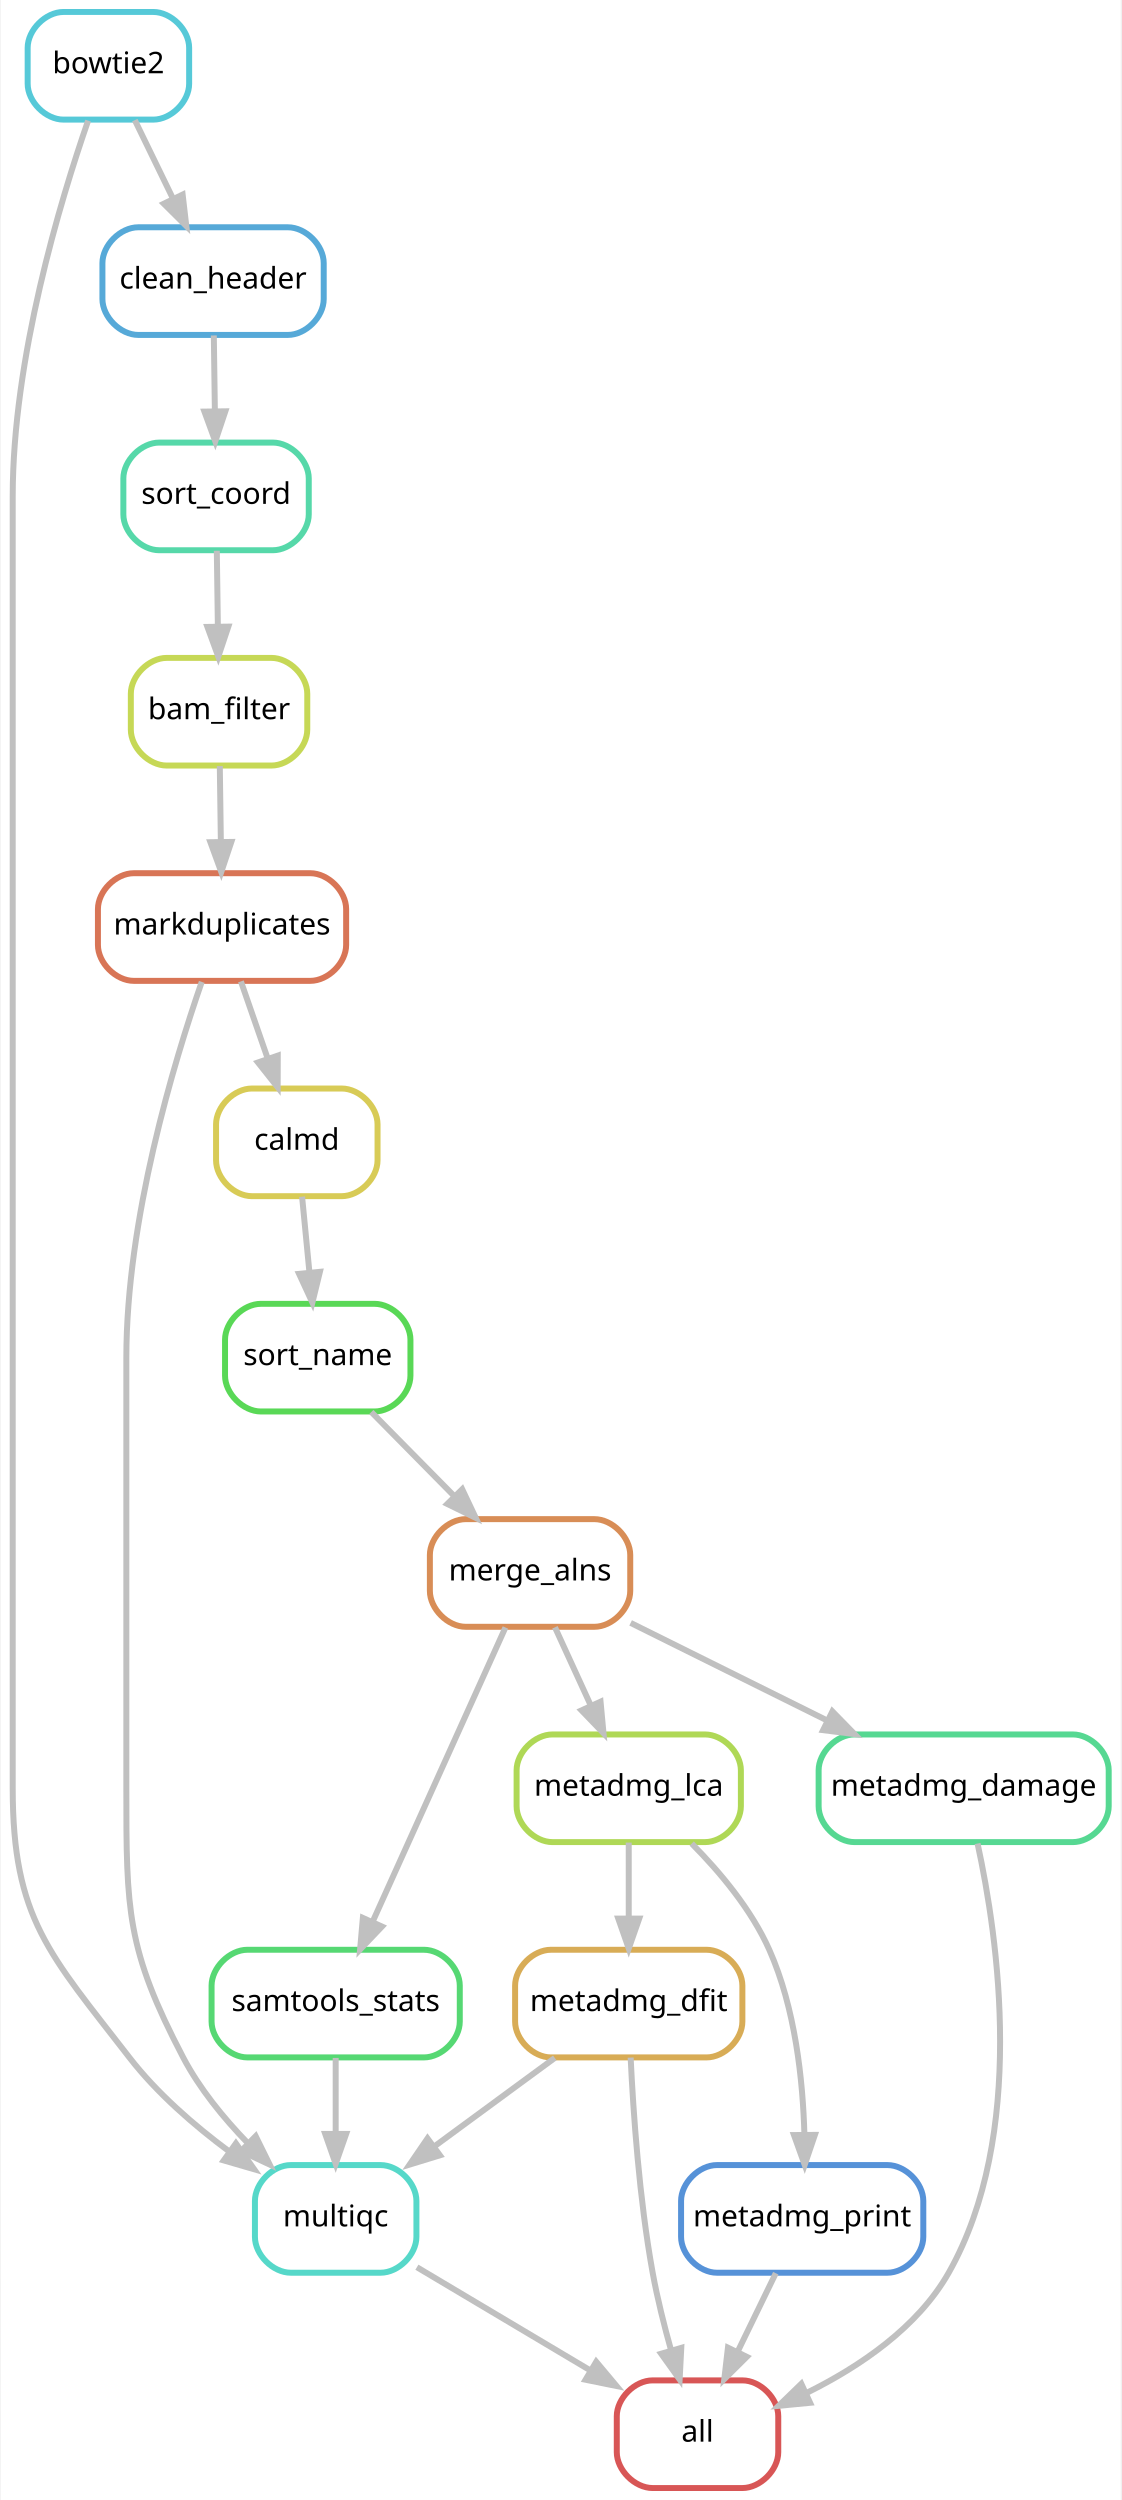
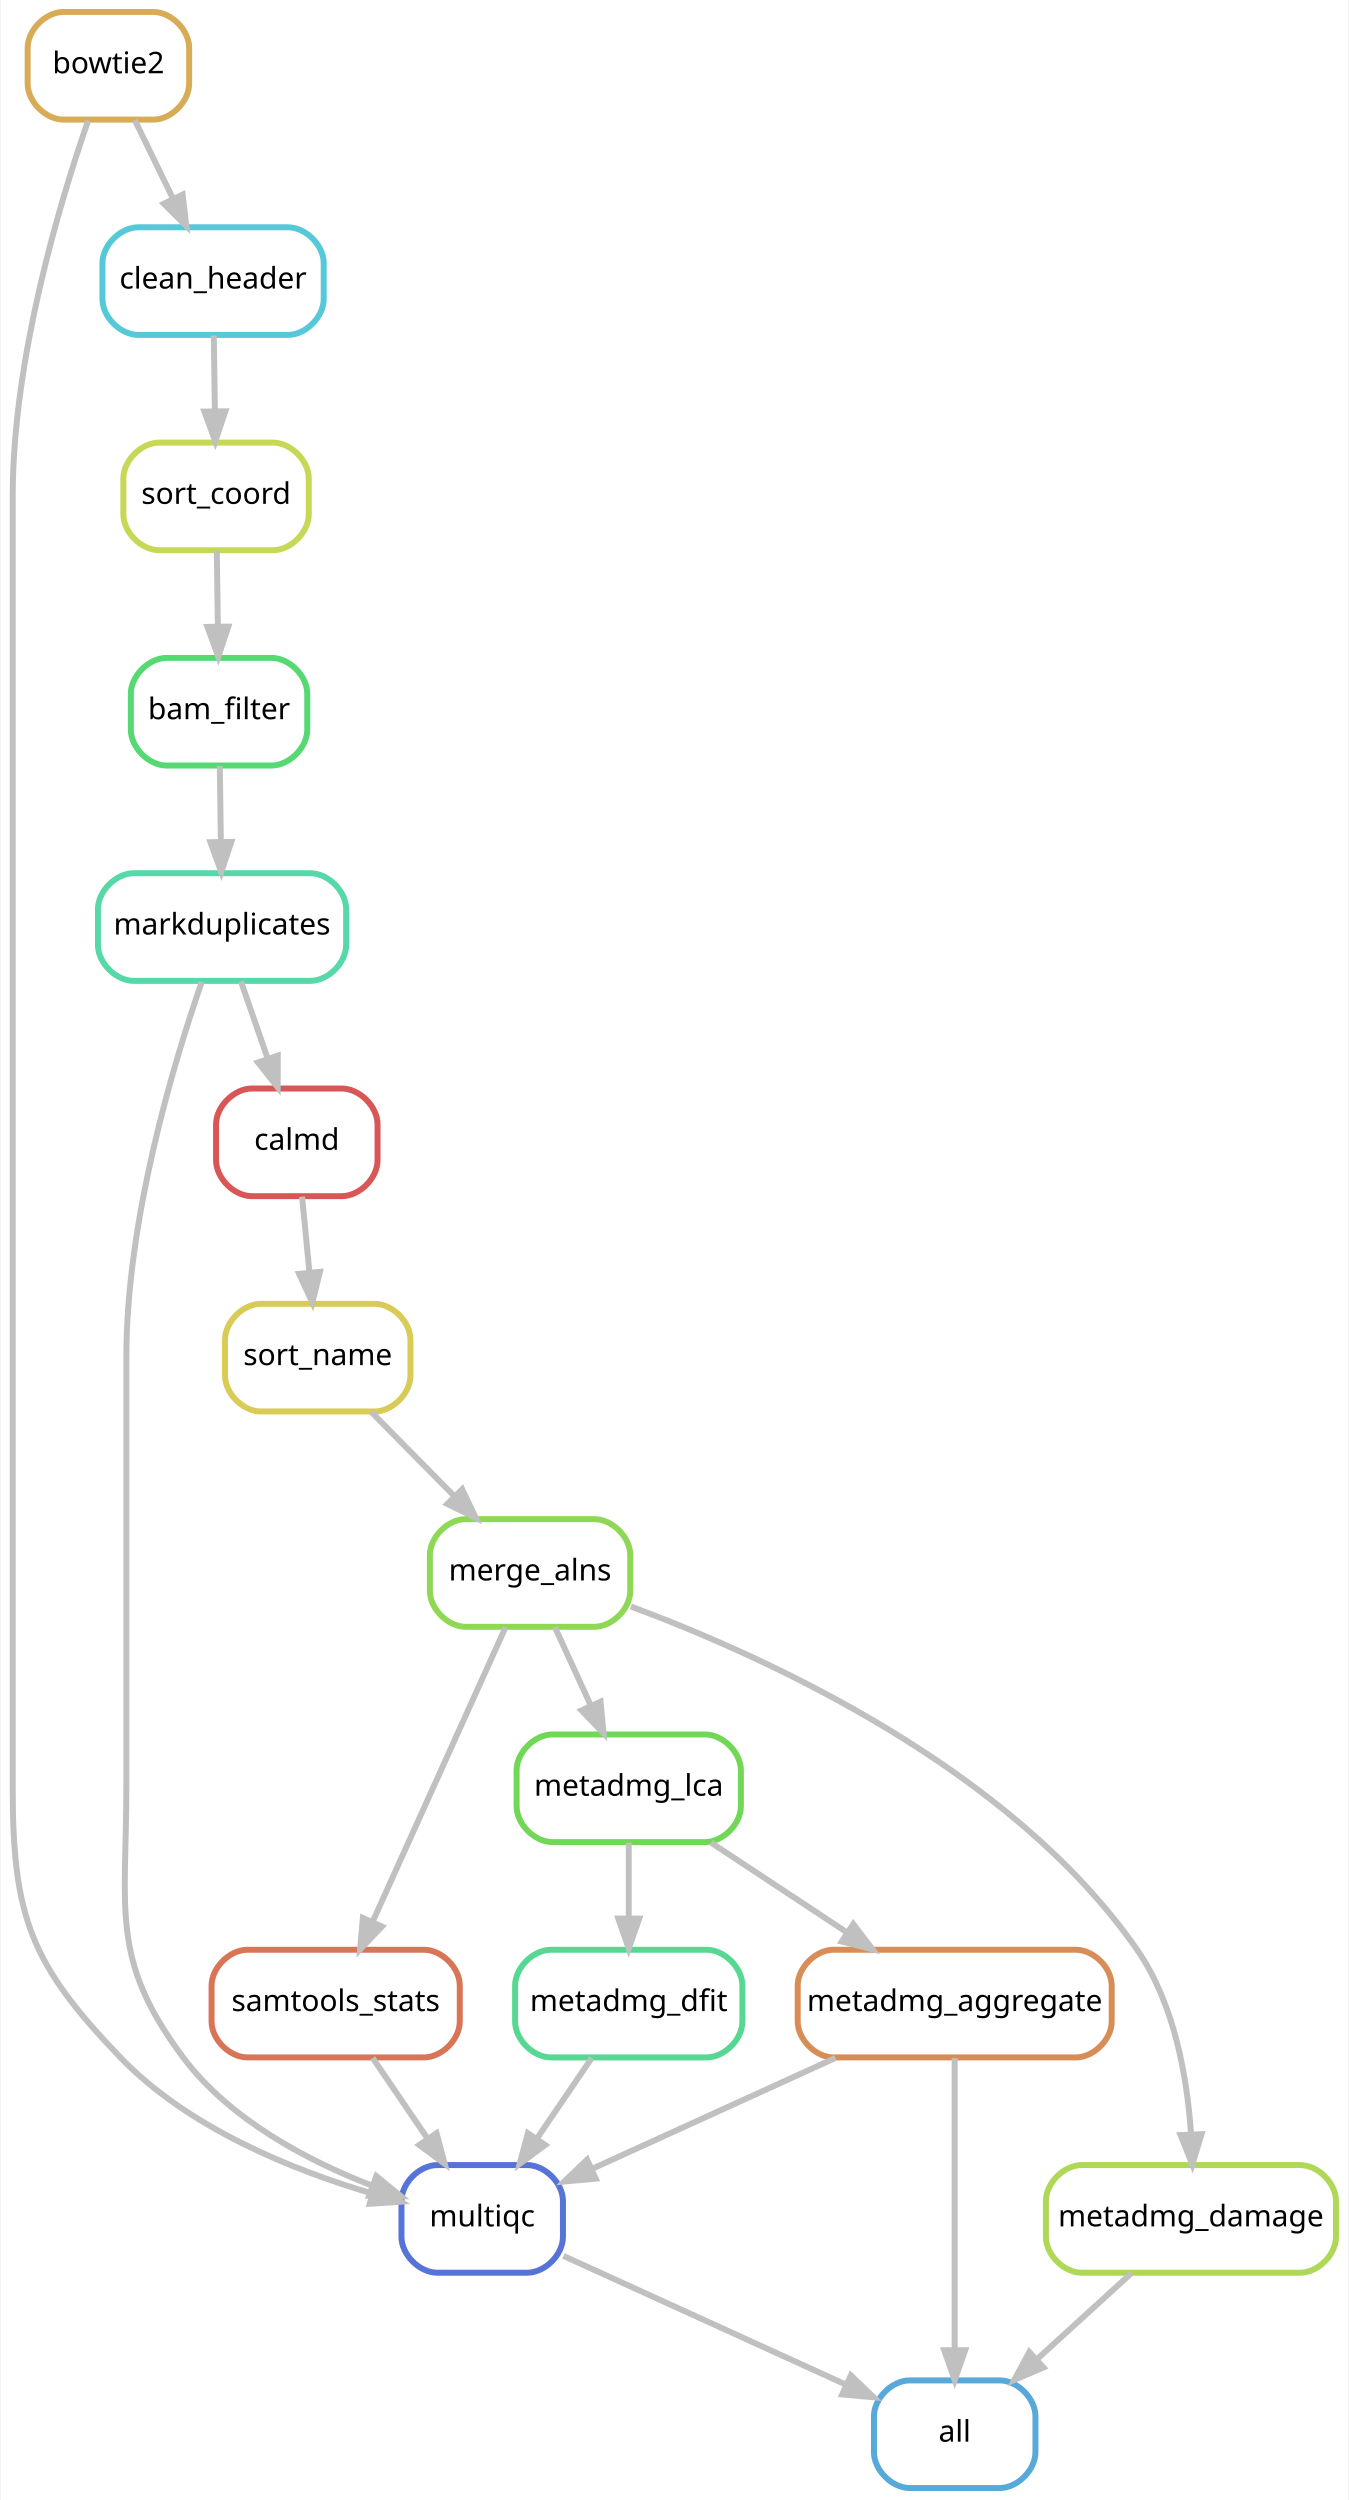
- <svg xmlns="http://www.w3.org/2000/svg" width="375pt" height="836pt" viewBox="0.00 0.00 374.50 836.00">
+ <svg xmlns="http://www.w3.org/2000/svg" width="451pt" height="836pt" viewBox="0.00 0.00 450.50 836.00">
  <g id="graph0" class="graph" transform="scale(1 1) rotate(0) translate(4 832)">
-     <polygon fill="#ffffff" stroke="transparent" points="-4,4 -4,-832 370.5,-832 370.5,4 -4,4" />
+     <polygon fill="#ffffff" stroke="transparent" points="-4,4 -4,-832 446.5,-832 446.5,4 -4,4" />
    <g id="node1" class="node">
-       <path fill="none" stroke="#d85656" stroke-width="2" d="M244,-36C244,-36 214,-36 214,-36 208,-36 202,-30 202,-24 202,-24 202,-12 202,-12 202,-6 208,0 214,0 214,0 244,0 244,0 250,0 256,-6 256,-12 256,-12 256,-24 256,-24 256,-30 250,-36 244,-36" />
-       <text text-anchor="middle" x="229" y="-15.5" font-family="sans" font-size="10.00" fill="#000000">all</text>
+       <path fill="none" stroke="#56a9d8" stroke-width="2" d="M330,-36C330,-36 300,-36 300,-36 294,-36 288,-30 288,-24 288,-24 288,-12 288,-12 288,-6 294,0 300,0 300,0 330,0 330,0 336,0 342,-6 342,-12 342,-12 342,-24 342,-24 342,-30 336,-36 330,-36" />
+       <text text-anchor="middle" x="315" y="-15.5" font-family="sans" font-size="10.00" fill="#000000">all</text>
    </g>
    <g id="node2" class="node">
-       <path fill="none" stroke="#56d8c9" stroke-width="2" d="M123,-108C123,-108 93,-108 93,-108 87,-108 81,-102 81,-96 81,-96 81,-84 81,-84 81,-78 87,-72 93,-72 93,-72 123,-72 123,-72 129,-72 135,-78 135,-84 135,-84 135,-96 135,-96 135,-102 129,-108 123,-108" />
-       <text text-anchor="middle" x="108" y="-87.5" font-family="sans" font-size="10.00" fill="#000000">multiqc</text>
+       <path fill="none" stroke="#5673d8" stroke-width="2" d="M172,-108C172,-108 142,-108 142,-108 136,-108 130,-102 130,-96 130,-96 130,-84 130,-84 130,-78 136,-72 142,-72 142,-72 172,-72 172,-72 178,-72 184,-78 184,-84 184,-84 184,-96 184,-96 184,-102 178,-108 172,-108" />
+       <text text-anchor="middle" x="157" y="-87.5" font-family="sans" font-size="10.00" fill="#000000">multiqc</text>
    </g>
-     <g id="edge4" class="edge">
-       <path fill="none" stroke="#c0c0c0" stroke-width="2" d="M135.155,-73.842C152.28,-63.651 174.589,-50.377 193.159,-39.327" />
-       <polygon fill="#c0c0c0" stroke="#c0c0c0" stroke-width="2" points="195.132,-42.226 201.936,-34.104 191.552,-36.21 195.132,-42.226" />
+     <g id="edge2" class="edge">
+       <path fill="none" stroke="#c0c0c0" stroke-width="2" d="M184.161,-77.623C210.241,-65.738 249.816,-47.704 278.612,-34.582" />
+       <polygon fill="#c0c0c0" stroke="#c0c0c0" stroke-width="2" points="280.281,-37.668 287.929,-30.336 277.378,-31.298 280.281,-37.668" />
    </g>
    <g id="node3" class="node">
-       <path fill="none" stroke="#56c9d8" stroke-width="2" d="M47,-828C47,-828 17,-828 17,-828 11,-828 5,-822 5,-816 5,-816 5,-804 5,-804 5,-798 11,-792 17,-792 17,-792 47,-792 47,-792 53,-792 59,-798 59,-804 59,-804 59,-816 59,-816 59,-822 53,-828 47,-828" />
+       <path fill="none" stroke="#d8ac56" stroke-width="2" d="M47,-828C47,-828 17,-828 17,-828 11,-828 5,-822 5,-816 5,-816 5,-804 5,-804 5,-798 11,-792 17,-792 17,-792 47,-792 47,-792 53,-792 59,-798 59,-804 59,-804 59,-816 59,-816 59,-822 53,-828 47,-828" />
      <text text-anchor="middle" x="32" y="-807.5" font-family="sans" font-size="10.00" fill="#000000">bowtie2</text>
    </g>
-     <g id="edge7" class="edge">
-       <path fill="none" stroke="#c0c0c0" stroke-width="2" d="M25.214,-791.65C15.82,-764.562 0,-712.098 0,-666 0,-666 0,-666 0,-234 0,-190.406 12.347,-178.497 39,-144 48.205,-132.086 60.606,-121.313 72.357,-112.579" />
-       <polygon fill="#c0c0c0" stroke="#c0c0c0" stroke-width="2" points="74.637,-115.251 80.743,-106.592 70.57,-109.554 74.637,-115.251" />
+     <g id="edge6" class="edge">
+       <path fill="none" stroke="#c0c0c0" stroke-width="2" d="M25.214,-791.65C15.82,-764.562 0,-712.098 0,-666 0,-666 0,-666 0,-234 0,-190.919 6.141,-175.055 36,-144 58.762,-120.327 93.766,-106.264 120.28,-98.454" />
+       <polygon fill="#c0c0c0" stroke="#c0c0c0" stroke-width="2" points="121.284,-101.808 129.983,-95.76 119.411,-95.063 121.284,-101.808" />
    </g>
    <g id="node7" class="node">
-       <path fill="none" stroke="#56a9d8" stroke-width="2" d="M92,-756C92,-756 42,-756 42,-756 36,-756 30,-750 30,-744 30,-744 30,-732 30,-732 30,-726 36,-720 42,-720 42,-720 92,-720 92,-720 98,-720 104,-726 104,-732 104,-732 104,-744 104,-744 104,-750 98,-756 92,-756" />
+       <path fill="none" stroke="#56c9d8" stroke-width="2" d="M92,-756C92,-756 42,-756 42,-756 36,-756 30,-750 30,-744 30,-744 30,-732 30,-732 30,-726 36,-720 42,-720 42,-720 92,-720 92,-720 98,-720 104,-726 104,-732 104,-732 104,-744 104,-744 104,-750 98,-756 92,-756" />
      <text text-anchor="middle" x="67" y="-735.5" font-family="sans" font-size="10.00" fill="#000000">clean_header</text>
    </g>
    <g id="edge12" class="edge">
      <path fill="none" stroke="#c0c0c0" stroke-width="2" d="M40.832,-791.831C44.699,-783.877 49.321,-774.369 53.597,-765.572" />
      <polygon fill="#c0c0c0" stroke="#c0c0c0" stroke-width="2" points="56.825,-766.937 58.049,-756.413 50.529,-763.877 56.825,-766.937" />
    </g>
    <g id="node4" class="node">
-       <path fill="none" stroke="#d87556" stroke-width="2" d="M99.5,-540C99.5,-540 40.5,-540 40.5,-540 34.5,-540 28.5,-534 28.5,-528 28.5,-528 28.5,-516 28.5,-516 28.5,-510 34.5,-504 40.5,-504 40.5,-504 99.5,-504 99.5,-504 105.5,-504 111.5,-510 111.5,-516 111.5,-516 111.5,-528 111.5,-528 111.5,-534 105.5,-540 99.5,-540" />
+       <path fill="none" stroke="#56d8a9" stroke-width="2" d="M99.5,-540C99.5,-540 40.5,-540 40.5,-540 34.5,-540 28.5,-534 28.5,-528 28.5,-528 28.5,-516 28.5,-516 28.5,-510 34.5,-504 40.5,-504 40.5,-504 99.5,-504 99.5,-504 105.5,-504 111.5,-510 111.5,-516 111.5,-516 111.5,-528 111.5,-528 111.5,-534 105.5,-540 99.5,-540" />
      <text text-anchor="middle" x="70" y="-519.5" font-family="sans" font-size="10.00" fill="#000000">markduplicates</text>
    </g>
-     <g id="edge5" class="edge">
-       <path fill="none" stroke="#c0c0c0" stroke-width="2" d="M63.214,-503.65C53.82,-476.562 38,-424.098 38,-378 38,-378 38,-378 38,-234 38,-193.118 38.033,-180.215 57,-144 62.451,-133.592 70.481,-123.753 78.565,-115.396" />
-       <polygon fill="#c0c0c0" stroke="#c0c0c0" stroke-width="2" points="81.248,-117.667 85.932,-108.163 76.344,-112.672 81.248,-117.667" />
+     <g id="edge8" class="edge">
+       <path fill="none" stroke="#c0c0c0" stroke-width="2" d="M63.214,-503.65C53.82,-476.562 38,-424.098 38,-378 38,-378 38,-378 38,-234 38,-193.118 32.525,-176.745 57,-144 72.57,-123.168 98.618,-109.473 120.226,-101.087" />
+       <polygon fill="#c0c0c0" stroke="#c0c0c0" stroke-width="2" points="121.591,-104.315 129.787,-97.602 119.194,-97.738 121.591,-104.315" />
    </g>
    <g id="node11" class="node">
-       <path fill="none" stroke="#d8cb56" stroke-width="2" d="M110,-468C110,-468 80,-468 80,-468 74,-468 68,-462 68,-456 68,-456 68,-444 68,-444 68,-438 74,-432 80,-432 80,-432 110,-432 110,-432 116,-432 122,-438 122,-444 122,-444 122,-456 122,-456 122,-462 116,-468 110,-468" />
+       <path fill="none" stroke="#d85656" stroke-width="2" d="M110,-468C110,-468 80,-468 80,-468 74,-468 68,-462 68,-456 68,-456 68,-444 68,-444 68,-438 74,-432 80,-432 80,-432 110,-432 110,-432 116,-432 122,-438 122,-444 122,-444 122,-456 122,-456 122,-462 116,-468 110,-468" />
      <text text-anchor="middle" x="95" y="-447.5" font-family="sans" font-size="10.00" fill="#000000">calmd</text>
    </g>
    <g id="edge16" class="edge">
      <path fill="none" stroke="#c0c0c0" stroke-width="2" d="M76.309,-503.831C79.012,-496.046 82.232,-486.773 85.231,-478.135" />
      <polygon fill="#c0c0c0" stroke="#c0c0c0" stroke-width="2" points="88.633,-479.008 88.606,-468.413 82.02,-476.712 88.633,-479.008" />
    </g>
    <g id="node5" class="node">
-       <path fill="none" stroke="#c6d856" stroke-width="2" d="M86.5,-612C86.5,-612 51.5,-612 51.5,-612 45.5,-612 39.5,-606 39.5,-600 39.5,-600 39.5,-588 39.5,-588 39.5,-582 45.5,-576 51.5,-576 51.5,-576 86.5,-576 86.5,-576 92.5,-576 98.5,-582 98.5,-588 98.5,-588 98.5,-600 98.5,-600 98.5,-606 92.5,-612 86.5,-612" />
+       <path fill="none" stroke="#56d873" stroke-width="2" d="M86.5,-612C86.5,-612 51.5,-612 51.5,-612 45.5,-612 39.5,-606 39.5,-600 39.5,-600 39.5,-588 39.5,-588 39.5,-582 45.5,-576 51.5,-576 51.5,-576 86.5,-576 86.5,-576 92.5,-576 98.5,-582 98.5,-588 98.5,-588 98.5,-600 98.5,-600 98.5,-606 92.5,-612 86.5,-612" />
      <text text-anchor="middle" x="69" y="-591.5" font-family="sans" font-size="10.00" fill="#000000">bam_filter</text>
    </g>
    <g id="edge9" class="edge">
      <path fill="none" stroke="#c0c0c0" stroke-width="2" d="M69.252,-575.831C69.359,-568.131 69.487,-558.974 69.605,-550.417" />
      <polygon fill="#c0c0c0" stroke="#c0c0c0" stroke-width="2" points="73.105,-550.461 69.744,-540.413 66.106,-550.364 73.105,-550.461" />
    </g>
    <g id="node6" class="node">
-       <path fill="none" stroke="#56d8a9" stroke-width="2" d="M87,-684C87,-684 49,-684 49,-684 43,-684 37,-678 37,-672 37,-672 37,-660 37,-660 37,-654 43,-648 49,-648 49,-648 87,-648 87,-648 93,-648 99,-654 99,-660 99,-660 99,-672 99,-672 99,-678 93,-684 87,-684" />
+       <path fill="none" stroke="#c6d856" stroke-width="2" d="M87,-684C87,-684 49,-684 49,-684 43,-684 37,-678 37,-672 37,-672 37,-660 37,-660 37,-654 43,-648 49,-648 49,-648 87,-648 87,-648 93,-648 99,-654 99,-660 99,-660 99,-672 99,-672 99,-678 93,-684 87,-684" />
      <text text-anchor="middle" x="68" y="-663.5" font-family="sans" font-size="10.00" fill="#000000">sort_coord</text>
    </g>
    <g id="edge10" class="edge">
      <path fill="none" stroke="#c0c0c0" stroke-width="2" d="M68.252,-647.831C68.359,-640.131 68.487,-630.974 68.605,-622.417" />
      <polygon fill="#c0c0c0" stroke="#c0c0c0" stroke-width="2" points="72.105,-622.461 68.744,-612.413 65.106,-622.364 72.105,-622.461" />
    </g>
    <g id="edge11" class="edge">
      <path fill="none" stroke="#c0c0c0" stroke-width="2" d="M67.252,-719.831C67.359,-712.131 67.487,-702.974 67.605,-694.417" />
      <polygon fill="#c0c0c0" stroke="#c0c0c0" stroke-width="2" points="71.105,-694.461 67.744,-684.413 64.106,-694.364 71.105,-694.461" />
    </g>
    <g id="node8" class="node">
-       <path fill="none" stroke="#56d873" stroke-width="2" d="M137.5,-180C137.5,-180 78.5,-180 78.5,-180 72.5,-180 66.5,-174 66.5,-168 66.5,-168 66.5,-156 66.5,-156 66.5,-150 72.5,-144 78.5,-144 78.5,-144 137.5,-144 137.5,-144 143.5,-144 149.5,-150 149.5,-156 149.5,-156 149.5,-168 149.5,-168 149.5,-174 143.5,-180 137.5,-180" />
+       <path fill="none" stroke="#d87556" stroke-width="2" d="M137.5,-180C137.5,-180 78.5,-180 78.5,-180 72.5,-180 66.5,-174 66.5,-168 66.5,-168 66.5,-156 66.5,-156 66.5,-150 72.5,-144 78.5,-144 78.5,-144 137.5,-144 137.5,-144 143.5,-144 149.5,-150 149.5,-156 149.5,-156 149.5,-168 149.5,-168 149.5,-174 143.5,-180 137.5,-180" />
      <text text-anchor="middle" x="108" y="-159.5" font-family="sans" font-size="10.00" fill="#000000">samtools_stats</text>
    </g>
-     <g id="edge8" class="edge">
-       <path fill="none" stroke="#c0c0c0" stroke-width="2" d="M108,-143.831C108,-136.131 108,-126.974 108,-118.417" />
-       <polygon fill="#c0c0c0" stroke="#c0c0c0" stroke-width="2" points="111.5,-118.413 108,-108.413 104.5,-118.413 111.5,-118.413" />
+     <g id="edge4" class="edge">
+       <path fill="none" stroke="#c0c0c0" stroke-width="2" d="M120.365,-143.831C125.951,-135.623 132.663,-125.761 138.807,-116.732" />
+       <polygon fill="#c0c0c0" stroke="#c0c0c0" stroke-width="2" points="141.736,-118.65 144.469,-108.413 135.949,-114.711 141.736,-118.65" />
    </g>
    <g id="node9" class="node">
-       <path fill="none" stroke="#d88d56" stroke-width="2" d="M194.5,-324C194.5,-324 151.5,-324 151.5,-324 145.5,-324 139.5,-318 139.5,-312 139.5,-312 139.5,-300 139.5,-300 139.5,-294 145.5,-288 151.5,-288 151.5,-288 194.5,-288 194.5,-288 200.5,-288 206.5,-294 206.5,-300 206.5,-300 206.5,-312 206.5,-312 206.5,-318 200.5,-324 194.5,-324" />
+       <path fill="none" stroke="#8fd856" stroke-width="2" d="M194.5,-324C194.5,-324 151.5,-324 151.5,-324 145.5,-324 139.5,-318 139.5,-312 139.5,-312 139.5,-300 139.5,-300 139.5,-294 145.5,-288 151.5,-288 151.5,-288 194.5,-288 194.5,-288 200.5,-288 206.5,-294 206.5,-300 206.5,-300 206.5,-312 206.5,-312 206.5,-318 200.5,-324 194.5,-324" />
      <text text-anchor="middle" x="173" y="-303.5" font-family="sans" font-size="10.00" fill="#000000">merge_alns</text>
    </g>
    <g id="edge13" class="edge">
      <path fill="none" stroke="#c0c0c0" stroke-width="2" d="M164.768,-287.762C153.535,-262.876 133.315,-218.082 120.285,-189.216" />
      <polygon fill="#c0c0c0" stroke="#c0c0c0" stroke-width="2" points="123.47,-187.764 116.165,-180.09 117.09,-190.644 123.47,-187.764" />
    </g>
    <g id="node13" class="node">
-       <path fill="none" stroke="#afd856" stroke-width="2" d="M231.5,-252C231.5,-252 180.5,-252 180.5,-252 174.5,-252 168.5,-246 168.5,-240 168.5,-240 168.5,-228 168.5,-228 168.5,-222 174.5,-216 180.5,-216 180.5,-216 231.5,-216 231.5,-216 237.5,-216 243.5,-222 243.5,-228 243.5,-228 243.5,-240 243.5,-240 243.5,-246 237.5,-252 231.5,-252" />
+       <path fill="none" stroke="#70d856" stroke-width="2" d="M231.5,-252C231.5,-252 180.5,-252 180.5,-252 174.5,-252 168.5,-246 168.5,-240 168.5,-240 168.5,-228 168.5,-228 168.5,-222 174.5,-216 180.5,-216 180.5,-216 231.5,-216 231.5,-216 237.5,-216 243.5,-222 243.5,-228 243.5,-228 243.5,-240 243.5,-240 243.5,-246 237.5,-252 231.5,-252" />
      <text text-anchor="middle" x="206" y="-231.5" font-family="sans" font-size="10.00" fill="#000000">metadmg_lca</text>
    </g>
    <g id="edge18" class="edge">
      <path fill="none" stroke="#c0c0c0" stroke-width="2" d="M181.327,-287.831C184.973,-279.877 189.331,-270.369 193.363,-261.572" />
      <polygon fill="#c0c0c0" stroke="#c0c0c0" stroke-width="2" points="196.576,-262.962 197.561,-252.413 190.212,-260.046 196.576,-262.962" />
    </g>
-     <g id="node14" class="node">
-       <path fill="none" stroke="#56d892" stroke-width="2" d="M354.5,-252C354.5,-252 281.5,-252 281.5,-252 275.5,-252 269.5,-246 269.5,-240 269.5,-240 269.5,-228 269.5,-228 269.5,-222 275.5,-216 281.5,-216 281.5,-216 354.5,-216 354.5,-216 360.5,-216 366.5,-222 366.5,-228 366.5,-228 366.5,-240 366.5,-240 366.5,-246 360.5,-252 354.5,-252" />
-       <text text-anchor="middle" x="318" y="-231.5" font-family="sans" font-size="10.00" fill="#000000">metadmg_damage</text>
+     <g id="node15" class="node">
+       <path fill="none" stroke="#afd856" stroke-width="2" d="M430.5,-108C430.5,-108 357.5,-108 357.5,-108 351.5,-108 345.5,-102 345.5,-96 345.5,-96 345.5,-84 345.5,-84 345.5,-78 351.5,-72 357.5,-72 357.5,-72 430.5,-72 430.5,-72 436.5,-72 442.5,-78 442.5,-84 442.5,-84 442.5,-96 442.5,-96 442.5,-102 436.5,-108 430.5,-108" />
+       <text text-anchor="middle" x="394" y="-87.5" font-family="sans" font-size="10.00" fill="#000000">metadmg_damage</text>
    </g>
-     <g id="edge19" class="edge">
-       <path fill="none" stroke="#c0c0c0" stroke-width="2" d="M206.63,-289.301C226.161,-279.603 251.036,-267.251 272.32,-256.683" />
-       <polygon fill="#c0c0c0" stroke="#c0c0c0" stroke-width="2" points="274.104,-259.704 281.504,-252.122 270.991,-253.435 274.104,-259.704" />
+     <g id="edge20" class="edge">
+       <path fill="none" stroke="#c0c0c0" stroke-width="2" d="M206.721,-294.79C252.676,-277.679 334.042,-240.502 376,-180 388.507,-161.965 392.766,-137.284 394.033,-118.329" />
+       <polygon fill="#c0c0c0" stroke="#c0c0c0" stroke-width="2" points="397.535,-118.337 394.467,-108.196 390.542,-118.037 397.535,-118.337" />
    </g>
    <g id="node10" class="node">
-       <path fill="none" stroke="#59d856" stroke-width="2" d="M121,-396C121,-396 83,-396 83,-396 77,-396 71,-390 71,-384 71,-384 71,-372 71,-372 71,-366 77,-360 83,-360 83,-360 121,-360 121,-360 127,-360 133,-366 133,-372 133,-372 133,-384 133,-384 133,-390 127,-396 121,-396" />
+       <path fill="none" stroke="#d8cb56" stroke-width="2" d="M121,-396C121,-396 83,-396 83,-396 77,-396 71,-390 71,-384 71,-384 71,-372 71,-372 71,-366 77,-360 83,-360 83,-360 121,-360 121,-360 127,-360 133,-366 133,-372 133,-372 133,-384 133,-384 133,-390 127,-396 121,-396" />
      <text text-anchor="middle" x="102" y="-375.5" font-family="sans" font-size="10.00" fill="#000000">sort_name</text>
    </g>
    <g id="edge14" class="edge">
      <path fill="none" stroke="#c0c0c0" stroke-width="2" d="M119.916,-359.831C128.344,-351.285 138.541,-340.944 147.736,-331.62" />
      <polygon fill="#c0c0c0" stroke="#c0c0c0" stroke-width="2" points="150.313,-333.991 154.843,-324.413 145.329,-329.076 150.313,-333.991" />
    </g>
    <g id="edge15" class="edge">
      <path fill="none" stroke="#c0c0c0" stroke-width="2" d="M96.766,-431.831C97.515,-424.131 98.405,-414.974 99.237,-406.417" />
      <polygon fill="#c0c0c0" stroke="#c0c0c0" stroke-width="2" points="102.726,-406.705 100.21,-396.413 95.758,-406.028 102.726,-406.705" />
    </g>
    <g id="node12" class="node">
-       <path fill="none" stroke="#d8ac56" stroke-width="2" d="M232,-180C232,-180 180,-180 180,-180 174,-180 168,-174 168,-168 168,-168 168,-156 168,-156 168,-150 174,-144 180,-144 180,-144 232,-144 232,-144 238,-144 244,-150 244,-156 244,-156 244,-168 244,-168 244,-174 238,-180 232,-180" />
+       <path fill="none" stroke="#56d892" stroke-width="2" d="M232,-180C232,-180 180,-180 180,-180 174,-180 168,-174 168,-168 168,-168 168,-156 168,-156 168,-150 174,-144 180,-144 180,-144 232,-144 232,-144 238,-144 244,-150 244,-156 244,-156 244,-168 244,-168 244,-174 238,-180 232,-180" />
      <text text-anchor="middle" x="206" y="-159.5" font-family="sans" font-size="10.00" fill="#000000">metadmg_dfit</text>
    </g>
-     <g id="edge3" class="edge">
-       <path fill="none" stroke="#c0c0c0" stroke-width="2" d="M206.638,-143.941C207.509,-125.677 209.512,-96.694 214,-72 215.559,-63.425 217.863,-54.239 220.201,-45.92" />
-       <polygon fill="#c0c0c0" stroke="#c0c0c0" stroke-width="2" points="223.566,-46.882 223.02,-36.301 216.849,-44.913 223.566,-46.882" />
-     </g>
-     <g id="edge6" class="edge">
-       <path fill="none" stroke="#c0c0c0" stroke-width="2" d="M181.27,-143.831C169.084,-134.878 154.218,-123.956 141.069,-114.296" />
-       <polygon fill="#c0c0c0" stroke="#c0c0c0" stroke-width="2" points="142.853,-111.263 132.722,-108.163 138.708,-116.904 142.853,-111.263" />
+     <g id="edge7" class="edge">
+       <path fill="none" stroke="#c0c0c0" stroke-width="2" d="M193.635,-143.831C188.049,-135.623 181.337,-125.761 175.193,-116.732" />
+       <polygon fill="#c0c0c0" stroke="#c0c0c0" stroke-width="2" points="178.051,-114.711 169.531,-108.413 172.264,-118.65 178.051,-114.711" />
    </g>
    <g id="edge17" class="edge">
      <path fill="none" stroke="#c0c0c0" stroke-width="2" d="M206,-215.831C206,-208.131 206,-198.974 206,-190.417" />
      <polygon fill="#c0c0c0" stroke="#c0c0c0" stroke-width="2" points="209.5,-190.413 206,-180.413 202.5,-190.413 209.5,-190.413" />
    </g>
-     <g id="node15" class="node">
-       <path fill="none" stroke="#5692d8" stroke-width="2" d="M292.5,-108C292.5,-108 235.5,-108 235.5,-108 229.5,-108 223.5,-102 223.5,-96 223.5,-96 223.5,-84 223.5,-84 223.5,-78 229.5,-72 235.5,-72 235.5,-72 292.5,-72 292.5,-72 298.5,-72 304.5,-78 304.5,-84 304.5,-84 304.5,-96 304.5,-96 304.5,-102 298.5,-108 292.5,-108" />
-       <text text-anchor="middle" x="264" y="-87.5" font-family="sans" font-size="10.00" fill="#000000">metadmg_print</text>
+     <g id="node14" class="node">
+       <path fill="none" stroke="#d88d56" stroke-width="2" d="M355.5,-180C355.5,-180 274.5,-180 274.5,-180 268.5,-180 262.5,-174 262.5,-168 262.5,-168 262.5,-156 262.5,-156 262.5,-150 268.5,-144 274.5,-144 274.5,-144 355.5,-144 355.5,-144 361.5,-144 367.5,-150 367.5,-156 367.5,-156 367.5,-168 367.5,-168 367.5,-174 361.5,-180 355.5,-180" />
+       <text text-anchor="middle" x="315" y="-159.5" font-family="sans" font-size="10.00" fill="#000000">metadmg_aggregate</text>
    </g>
-     <g id="edge20" class="edge">
-       <path fill="none" stroke="#c0c0c0" stroke-width="2" d="M227.048,-215.522C236.583,-205.917 247.035,-193.398 253,-180 261.671,-160.526 264.246,-136.47 264.749,-118.13" />
-       <polygon fill="#c0c0c0" stroke="#c0c0c0" stroke-width="2" points="268.249,-118.099 264.836,-108.069 261.249,-118.039 268.249,-118.099" />
-     </g>
-     <g id="edge2" class="edge">
-       <path fill="none" stroke="#c0c0c0" stroke-width="2" d="M322.646,-215.526C329.542,-183.823 339.062,-118.035 313,-72 302.622,-53.67 283.174,-40.575 265.603,-31.875" />
-       <polygon fill="#c0c0c0" stroke="#c0c0c0" stroke-width="2" points="266.649,-28.504 256.103,-27.489 263.715,-34.859 266.649,-28.504" />
+     <g id="edge19" class="edge">
+       <path fill="none" stroke="#c0c0c0" stroke-width="2" d="M233.505,-215.831C247.318,-206.707 264.226,-195.539 279.053,-185.745" />
+       <polygon fill="#c0c0c0" stroke="#c0c0c0" stroke-width="2" points="281.089,-188.595 287.503,-180.163 277.23,-182.754 281.089,-188.595" />
    </g>
    <g id="edge1" class="edge">
-       <path fill="none" stroke="#c0c0c0" stroke-width="2" d="M255.168,-71.831C251.301,-63.877 246.679,-54.369 242.403,-45.572" />
-       <polygon fill="#c0c0c0" stroke="#c0c0c0" stroke-width="2" points="245.471,-43.877 237.951,-36.413 239.175,-46.937 245.471,-43.877" />
+       <path fill="none" stroke="#c0c0c0" stroke-width="2" d="M315,-143.762C315,-119.201 315,-75.247 315,-46.354" />
+       <polygon fill="#c0c0c0" stroke="#c0c0c0" stroke-width="2" points="318.5,-46.09 315,-36.09 311.5,-46.09 318.5,-46.09" />
+     </g>
+     <g id="edge5" class="edge">
+       <path fill="none" stroke="#c0c0c0" stroke-width="2" d="M275.13,-143.831C250.111,-132.43 218.088,-117.838 193.696,-106.722" />
+       <polygon fill="#c0c0c0" stroke="#c0c0c0" stroke-width="2" points="194.971,-103.457 184.42,-102.495 192.068,-109.827 194.971,-103.457" />
+     </g>
+     <g id="edge3" class="edge">
+       <path fill="none" stroke="#c0c0c0" stroke-width="2" d="M374.065,-71.831C364.522,-63.134 352.94,-52.578 342.569,-43.127" />
+       <polygon fill="#c0c0c0" stroke="#c0c0c0" stroke-width="2" points="344.677,-40.312 334.929,-36.163 339.962,-45.486 344.677,-40.312" />
    </g>
  </g>
</svg>
